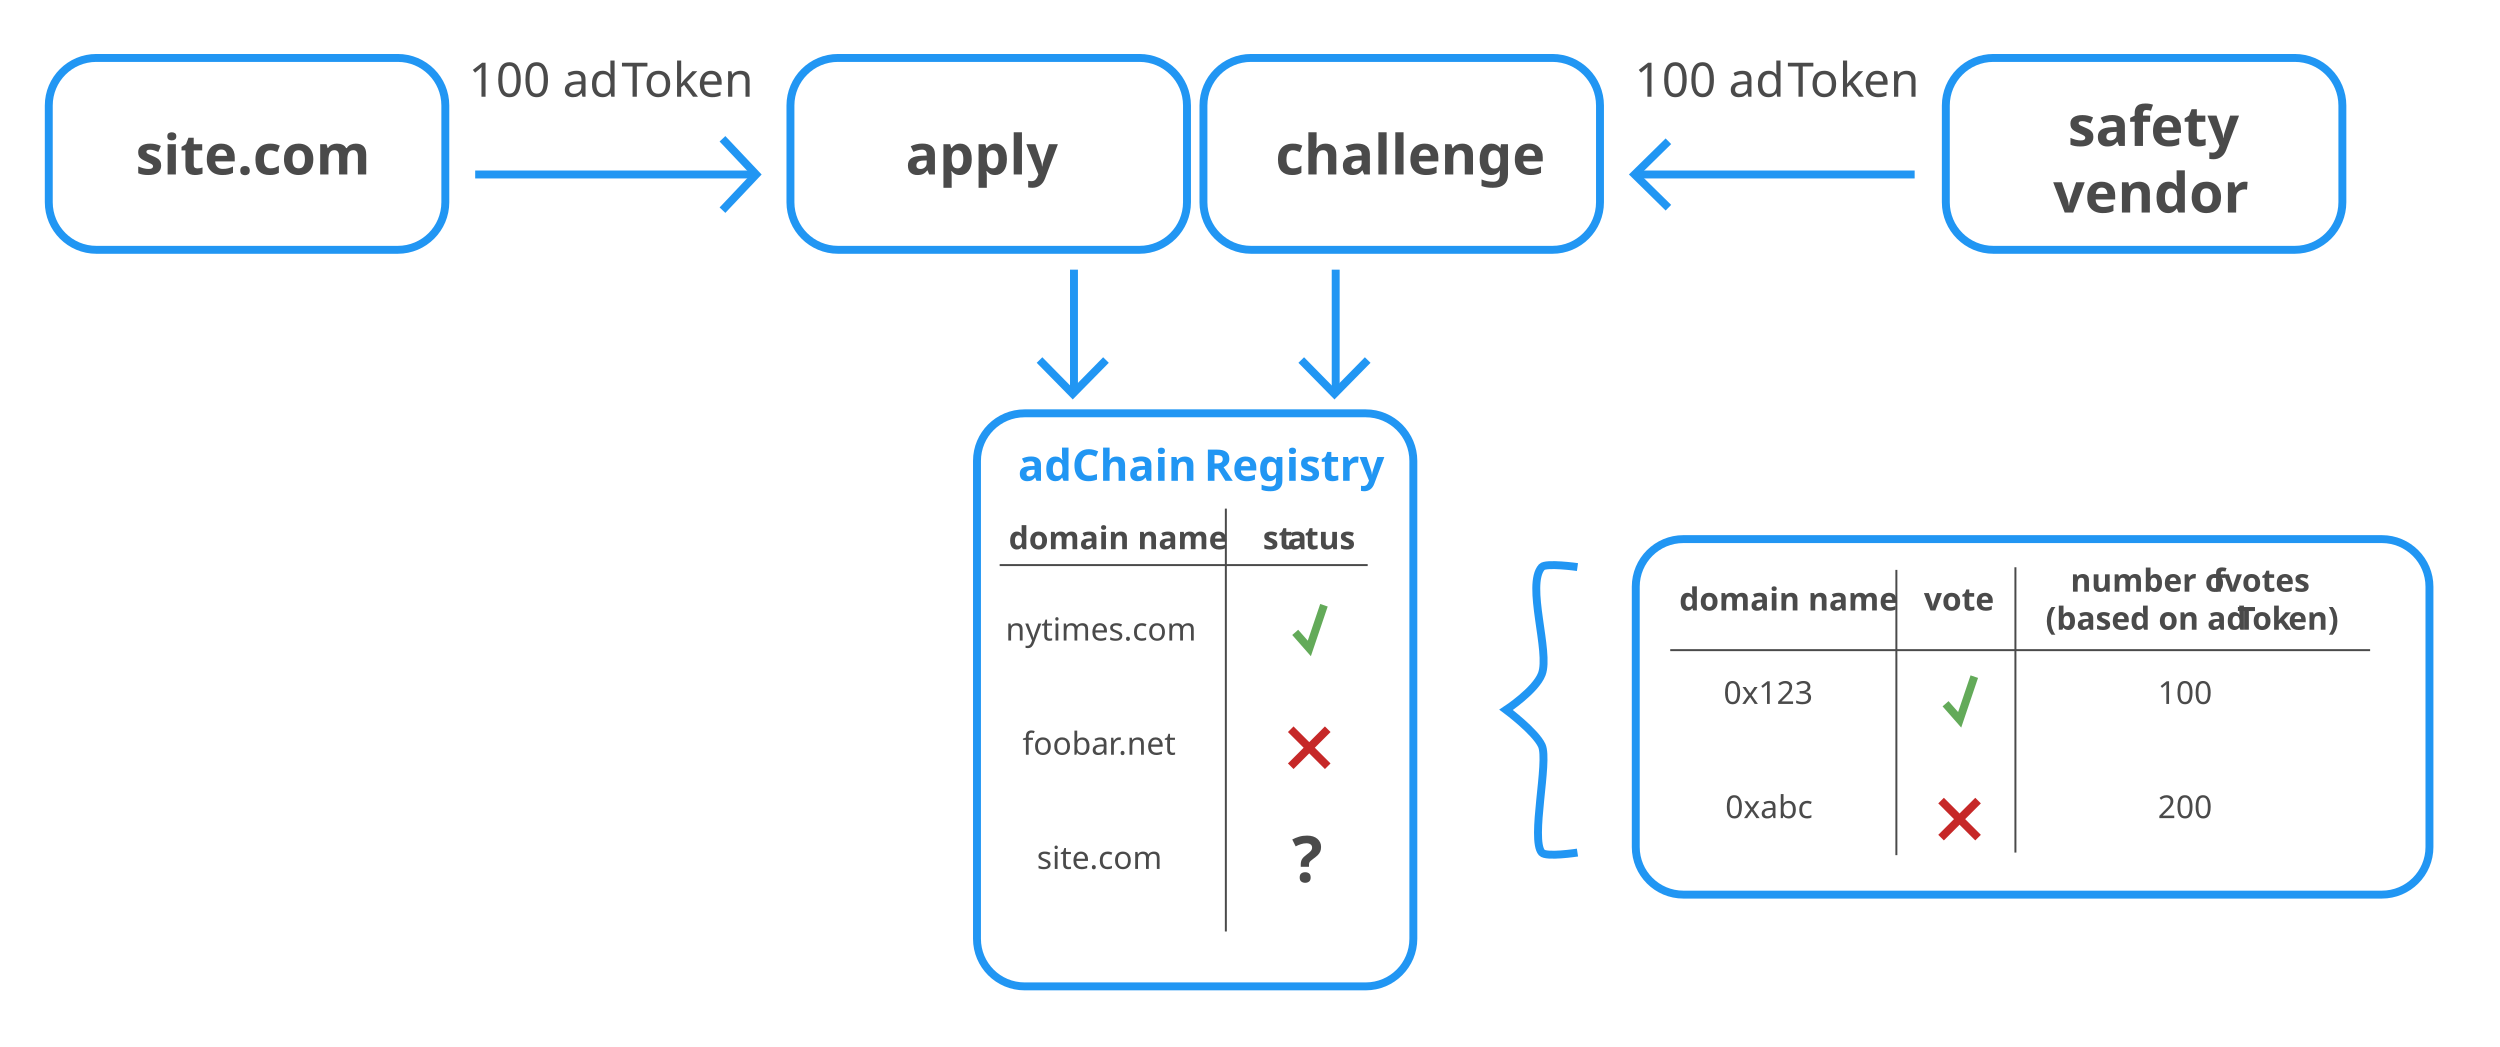
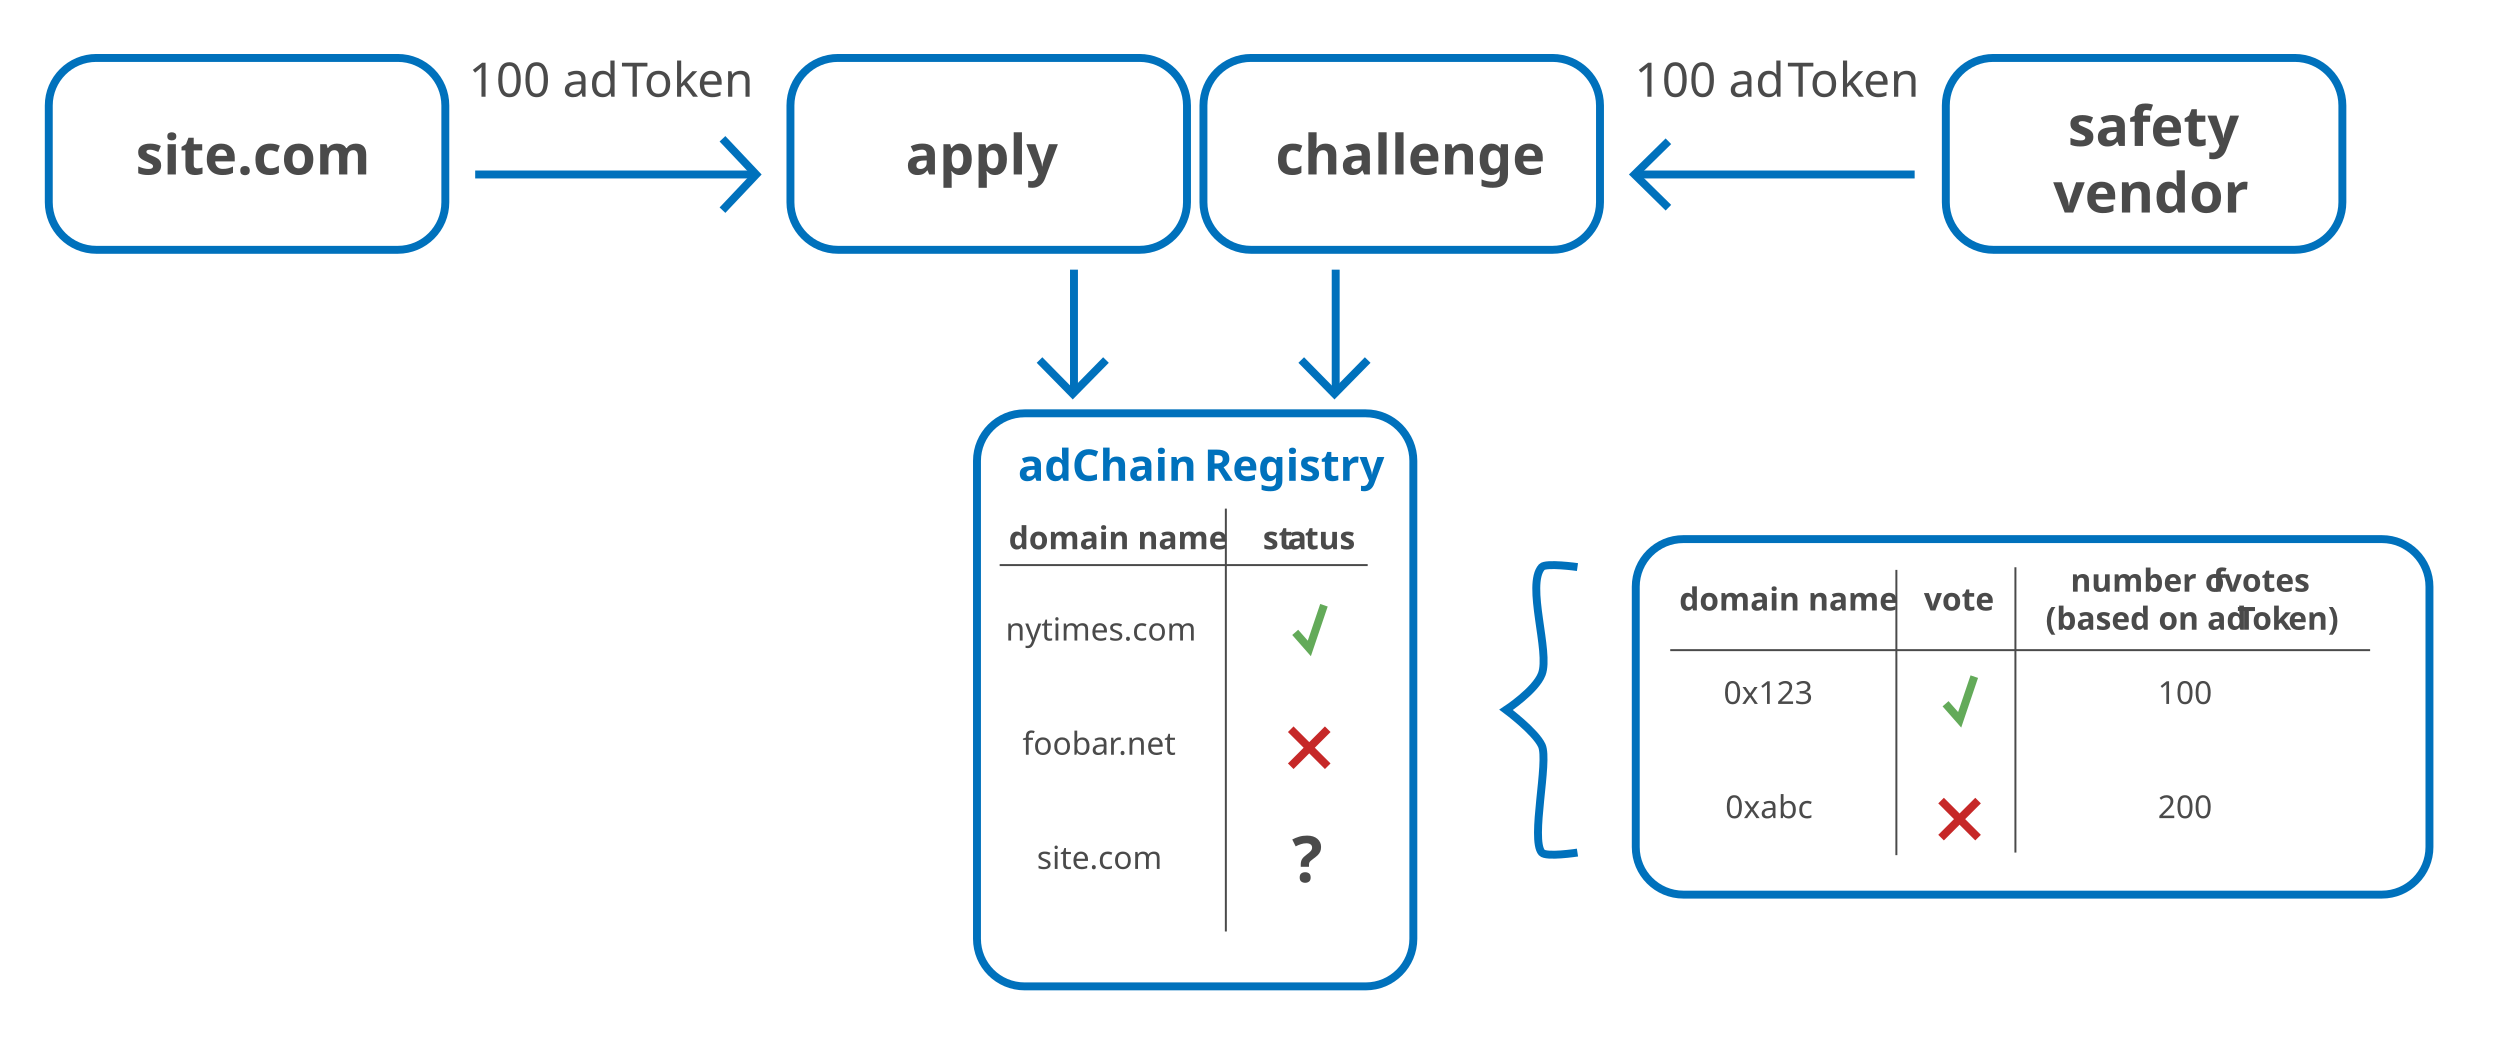
<svg xmlns="http://www.w3.org/2000/svg" id="Layer_1" data-name="Layer 1" viewBox="0 0 630.44 263.82">
  <defs>
-     <style>.cls-1,.cls-10,.cls-8,.cls-9{fill:none;stroke-miterlimit:10;}.cls-1{stroke:#2196f3;}.cls-1,.cls-10,.cls-9{stroke-width:2px;}.cls-2{font-size:14px;}.cls-11,.cls-2,.cls-3,.cls-6,.cls-7{fill:#4a4a4a;}.cls-11,.cls-2,.cls-3,.cls-5,.cls-6,.cls-7{font-family:Avenir Next;}.cls-11,.cls-2,.cls-5,.cls-6{font-weight:700;}.cls-3{font-size:12px;}.cls-4{letter-spacing:-1px;}.cls-5{font-size:11px;fill:#2196f3;}.cls-6,.cls-7{font-size:8px;}.cls-8{stroke:#4a4a4a;stroke-width:0.5px;}.cls-9{stroke:#63aa59;}.cls-10{stroke:#c62828;}.cls-11{font-size:16.16px;}.cls-12{white-space:pre;}</style>
+     <style>.cls-1,.cls-10,.cls-8,.cls-9{fill:none;stroke-miterlimit:10;}.cls-1{stroke:#0071BC;}.cls-1,.cls-10,.cls-9{stroke-width:2px;}.cls-2{font-size:14px;}.cls-11,.cls-2,.cls-3,.cls-6,.cls-7{fill:#4a4a4a;}.cls-11,.cls-2,.cls-3,.cls-5,.cls-6,.cls-7{font-family:Avenir Next;}.cls-11,.cls-2,.cls-5,.cls-6{font-weight:700;}.cls-3{font-size:12px;}.cls-4{letter-spacing:-1px;}.cls-5{font-size:11px;fill:#0071BC;}.cls-6,.cls-7{font-size:8px;}.cls-8{stroke:#4a4a4a;stroke-width:0.5px;}.cls-9{stroke:#63aa59;}.cls-10{stroke:#c62828;}.cls-11{font-size:16.16px;}.cls-12{white-space:pre;}</style>
  </defs>
  <rect class="cls-1" x="12.3" y="14.61" width="100" height="48.39" rx="12" ry="12" />
  <rect class="cls-1" x="199.33" y="14.61" width="100" height="48.39" rx="12" ry="12" />
  <rect class="cls-1" x="303.48" y="14.61" width="100" height="48.39" rx="12" ry="12" />
  <rect class="cls-1" x="490.69" y="14.61" width="100" height="48.39" rx="12" ry="12" />
  <rect class="cls-1" x="246.37" y="104.23" width="110.04" height="144.51" rx="12" ry="12" />
  <path class="cls-1" d="M397.8,143s-8-1.12-9,0c-4,4.44,2.13,21.45,0,27-1.58,4.13-9,9-9,9s7.37,5.48,9,9c1.83,4-2.88,23.71,0,27,1.07,1.22,9,0,9,0" />
  <rect class="cls-1" x="412.5" y="135.95" width="200.15" height="89.65" rx="12" ry="12" />
  <line class="cls-1" x1="190.83" y1="44" x2="119.83" y2="44" />
  <polyline class="cls-1" points="182.19 53 190.69 44 182.19 35" />
  <line class="cls-1" x1="412.83" y1="44" x2="482.83" y2="44" />
  <polyline class="cls-1" points="420.73 52.38 412.2 44 420.73 35.62" />
  <line class="cls-1" x1="270.83" y1="99" x2="270.83" y2="68" />
  <polyline class="cls-1" points="278.9 90.79 270.52 99.31 262.14 90.79" />
  <text class="cls-2" transform="translate(34.22 44)">site.com</text>
  <text class="cls-2" transform="translate(228.36 44)">apply</text>
  <text class="cls-2" transform="translate(321.65 44)">challenge</text>
  <text class="cls-2" transform="translate(521.48 36.8)">safety<tspan x="-3.72" y="16.8">vendor</tspan>
  </text>
  <text class="cls-3" transform="translate(412.2 24.39)">100 ad<tspan class="cls-4" x="38.54" y="0">T</tspan>
    <tspan x="44.22" y="0">o</tspan>
    <tspan x="51.54" y="0">k</tspan>
    <tspan x="57.65" y="0">en</tspan>
  </text>
  <text class="cls-3" transform="translate(118.18 24.39)">100 ad<tspan class="cls-4" x="38.54" y="0">T</tspan>
    <tspan x="44.22" y="0">o</tspan>
    <tspan x="51.54" y="0">k</tspan>
    <tspan x="57.65" y="0">en</tspan>
  </text>
  <line class="cls-1" x1="336.83" y1="99" x2="336.83" y2="68" />
  <polyline class="cls-1" points="344.9 90.79 336.52 99.31 328.14 90.79" />
  <text class="cls-5" transform="translate(256.7 121.24)">adChain <tspan x="46.91" y="0">R</tspan>
    <tspan x="54.08" y="0">egistry</tspan>
  </text>
  <text class="cls-6" transform="translate(254.38 138.5)">domain name</text>
  <text class="cls-6" transform="translate(318.46 138.5)">st<tspan x="6.27" y="0">a</tspan>
    <tspan x="10.59" y="0">tus</tspan>
  </text>
  <text class="cls-7" transform="translate(253.58 161.52)">nytimes.com<tspan x="4.25" y="28.8">fooba</tspan>
    <tspan x="25.92" y="28.8">r</tspan>
    <tspan x="28.43" y="28.8">.net</tspan>
    <tspan x="7.89" y="57.6">site.com</tspan>
  </text>
  <line class="cls-8" x1="309.13" y1="128.26" x2="309.13" y2="234.9" />
  <line class="cls-8" x1="344.9" y1="142.5" x2="252.09" y2="142.5" />
  <polyline class="cls-9" points="326.62 159.47 330.18 163.52 333.87 152.63" />
  <line class="cls-10" x1="334.82" y1="183.89" x2="325.49" y2="193.23" />
  <line class="cls-10" x1="334.82" y1="193.23" x2="325.49" y2="183.89" />
  <text class="cls-11" transform="translate(325.83 222.42)">?</text>
  <text class="cls-6" transform="translate(423.47 153.94)">domain name</text>
  <text class="cls-6" transform="translate(485.16 153.94)">vote</text>
  <line class="cls-8" x1="478.22" y1="143.71" x2="478.22" y2="215.65" />
  <line class="cls-8" x1="597.69" y1="163.95" x2="421.19" y2="163.95" />
  <polyline class="cls-9" points="490.62 177.47 494.18 181.52 497.87 170.63" />
  <line class="cls-10" x1="498.82" y1="201.89" x2="489.49" y2="211.23" />
  <line class="cls-10" x1="498.82" y1="211.23" x2="489.49" y2="201.89" />
  <text class="cls-7" transform="translate(434.63 177.52)">0x123<tspan x="0.45" y="28.8">0xabc</tspan>
  </text>
  <line class="cls-8" x1="508.24" y1="143.05" x2="508.24" y2="215" />
  <text class="cls-6" transform="translate(522.13 149.2)">number o<tspan x="35.9" y="0">f</tspan>
    <tspan class="cls-12" x="38.68" y="0"> votes</tspan>
    <tspan x="-6.28" y="9.6">(based on ad</tspan>
    <tspan x="42.06" y="9.6">T</tspan>
    <tspan x="45.84" y="9.6">o</tspan>
    <tspan x="50.72" y="9.6">k</tspan>
    <tspan x="54.92" y="9.6">en)</tspan>
  </text>
  <text class="cls-7" transform="translate(544.14 177.52)">100<tspan x="0" y="28.8">200</tspan>
  </text>
</svg>
